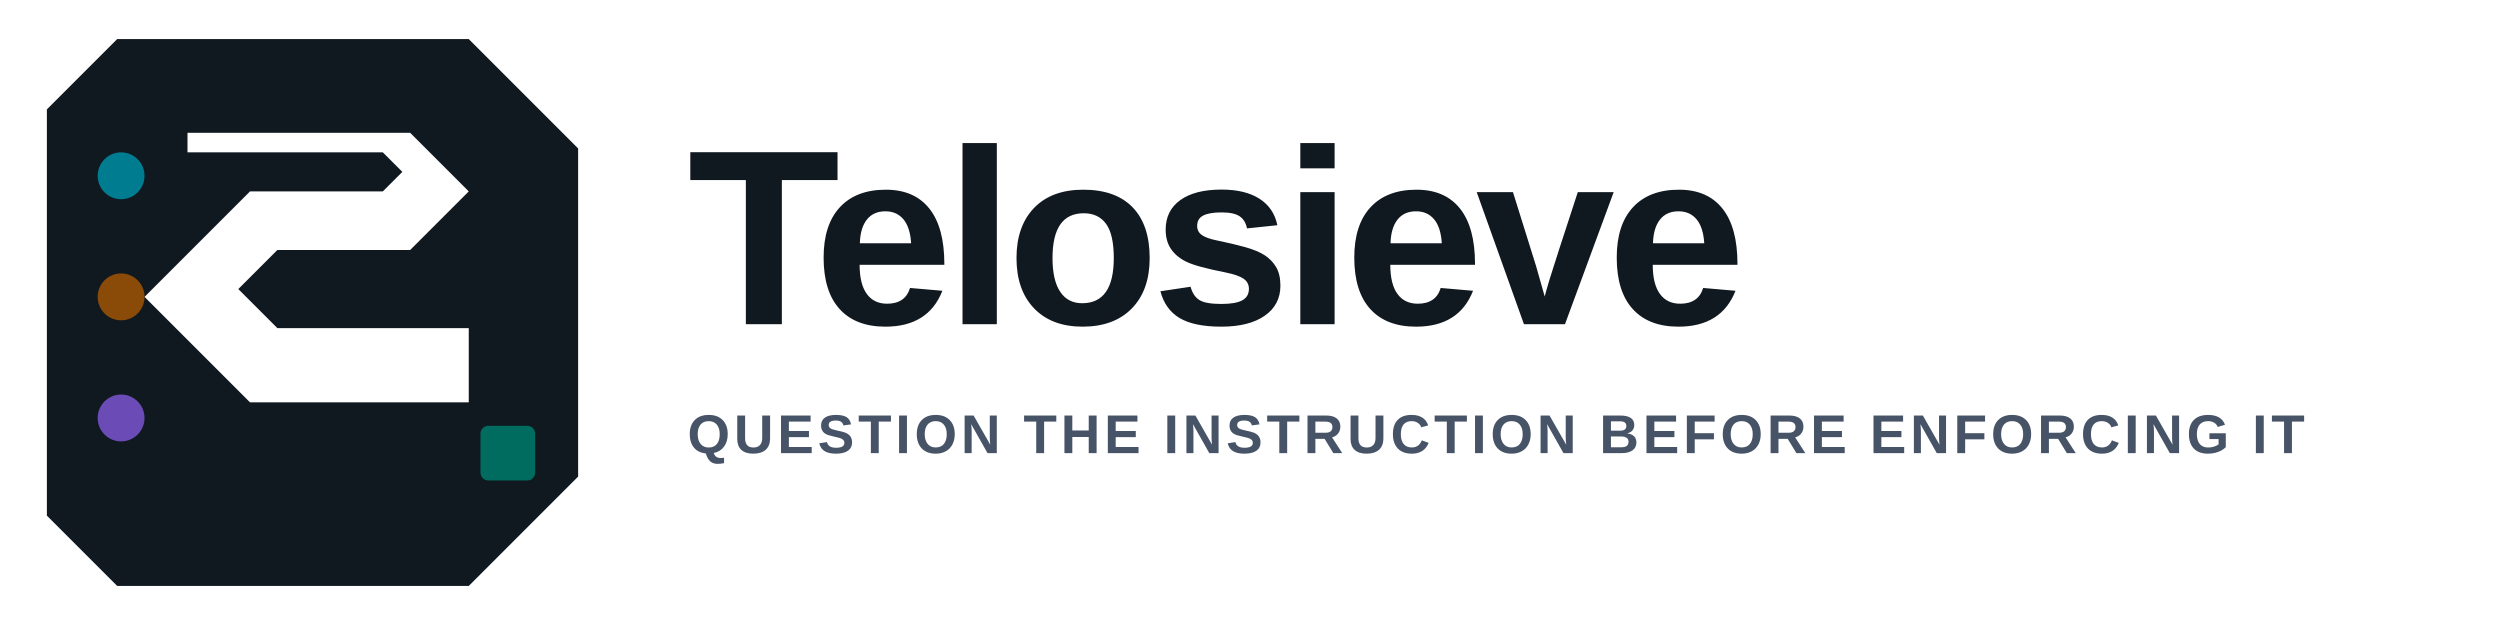
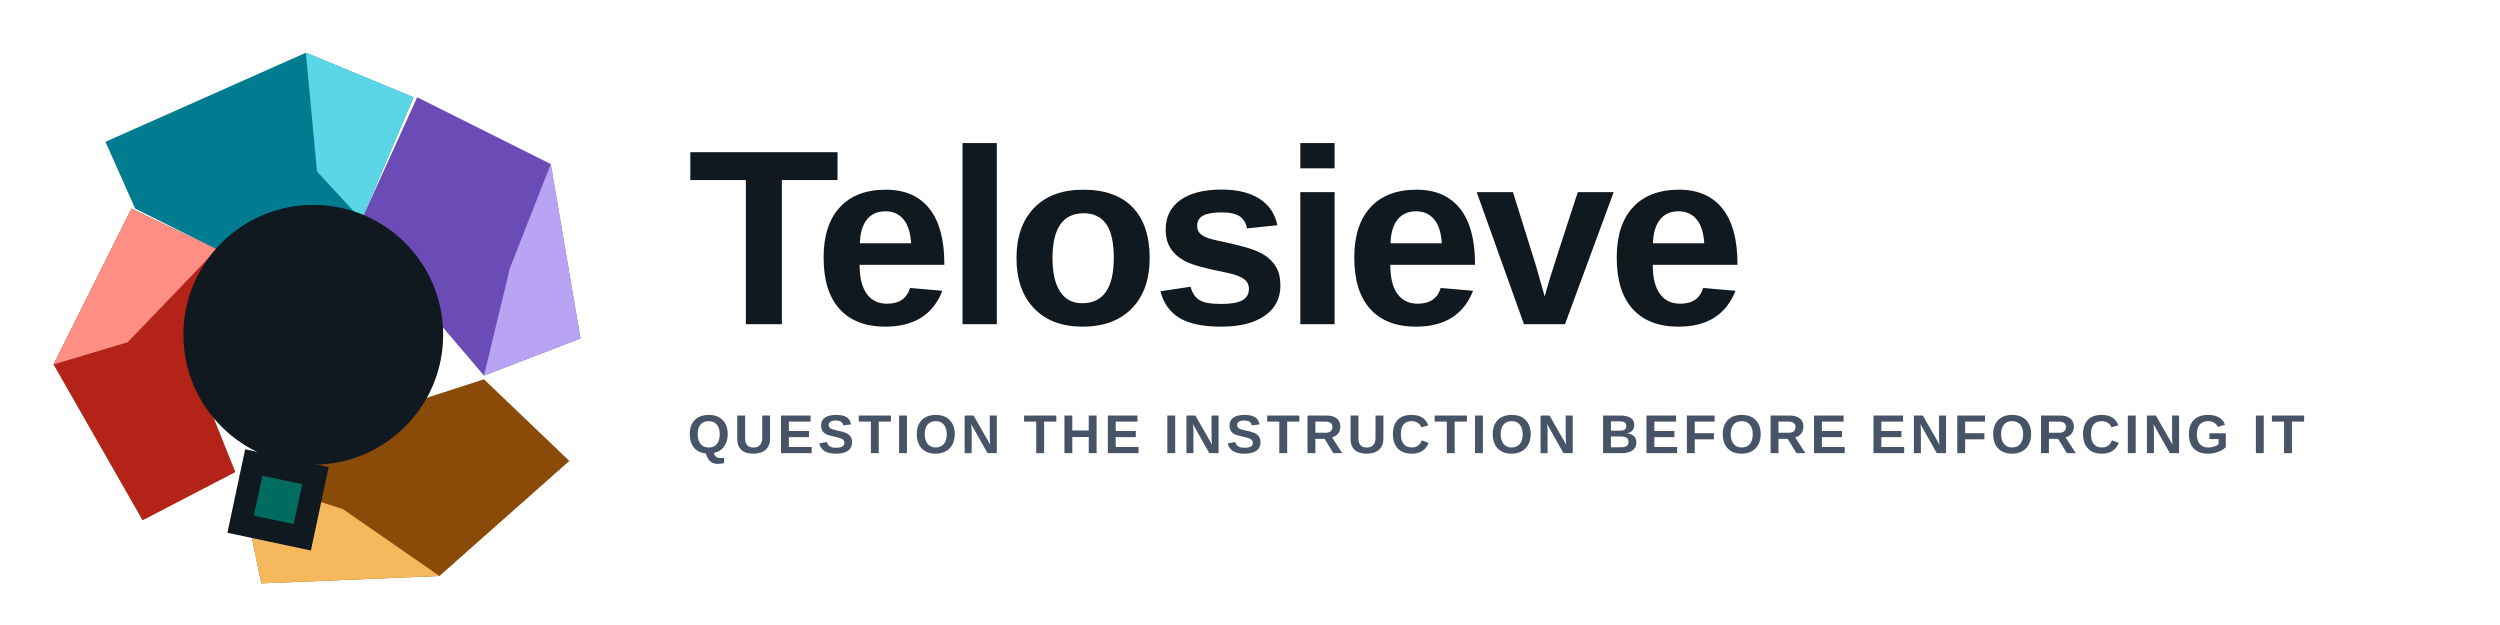
<svg xmlns="http://www.w3.org/2000/svg" viewBox="0 0 640 160" role="img" aria-labelledby="title description">
-   <path d="M30 10H120L148 38V122L120 150H30L12 132V28ZM48 34H105L120 49L105 64H71L61 74L71 84H120V103H64L37 76L64 49H98L103 44L98 39H48Z" fill="#101820" fill-rule="evenodd" />
-   <circle cx="31" cy="45" r="6" fill="#007C91" />
-   <circle cx="31" cy="76" r="6" fill="#8A4B08" />
-   <circle cx="31" cy="107" r="6" fill="#6B4BB6" />
-   <rect x="123" y="109" width="14" height="14" rx="2" fill="#006B5F" />
+   <g transform="translate(8 4) scale(.95)">
+     <path d="M20 34L74 10L103 22L89 55L50 63L28 52Z" fill="#007C91" />
+     <path d="M104 22L140 40L148 87L122 97L99 70L89 55Z" fill="#6B4BB6" />
+     <path d="M122 98L145 120L110 151L62 153L56 124L91 108Z" fill="#8A4B08" />
+     <path d="M55 123L30 136L6 94L27 52L50 63L43 93Z" fill="#B42318" />
+     <path d="M74 10L103 22L89 55L77 42Z" fill="#5BD6E7" />
+     <path d="M140 40L148 87L122 97L129 68Z" fill="#B9A4F4" />
+     <path d="M110 151L62 153L56 124L84 133Z" fill="#F5B85C" />
+     <path d="M6 94L27 52L50 63L26 88Z" fill="#FF8F85" />
+     <circle cx="76" cy="86" r="35" fill="#101820" />
+     <rect x="55" y="119" width="23" height="23" transform="rotate(12 66.5 130.5)" fill="#101820" />
+     <rect x="61" y="125" width="11" height="11" transform="rotate(12 66.5 130.5)" fill="#006B5F" />
+   </g>
  <text x="176" y="83" fill="#101820" font-family="Arial, Helvetica, sans-serif" font-size="64" font-weight="700" letter-spacing="-2">Telosieve</text>
  <text x="176" y="116" fill="#475467" font-family="Arial, Helvetica, sans-serif" font-size="14" font-weight="600" letter-spacing="1">QUESTION THE INSTRUCTION BEFORE ENFORCING IT</text>
</svg>
